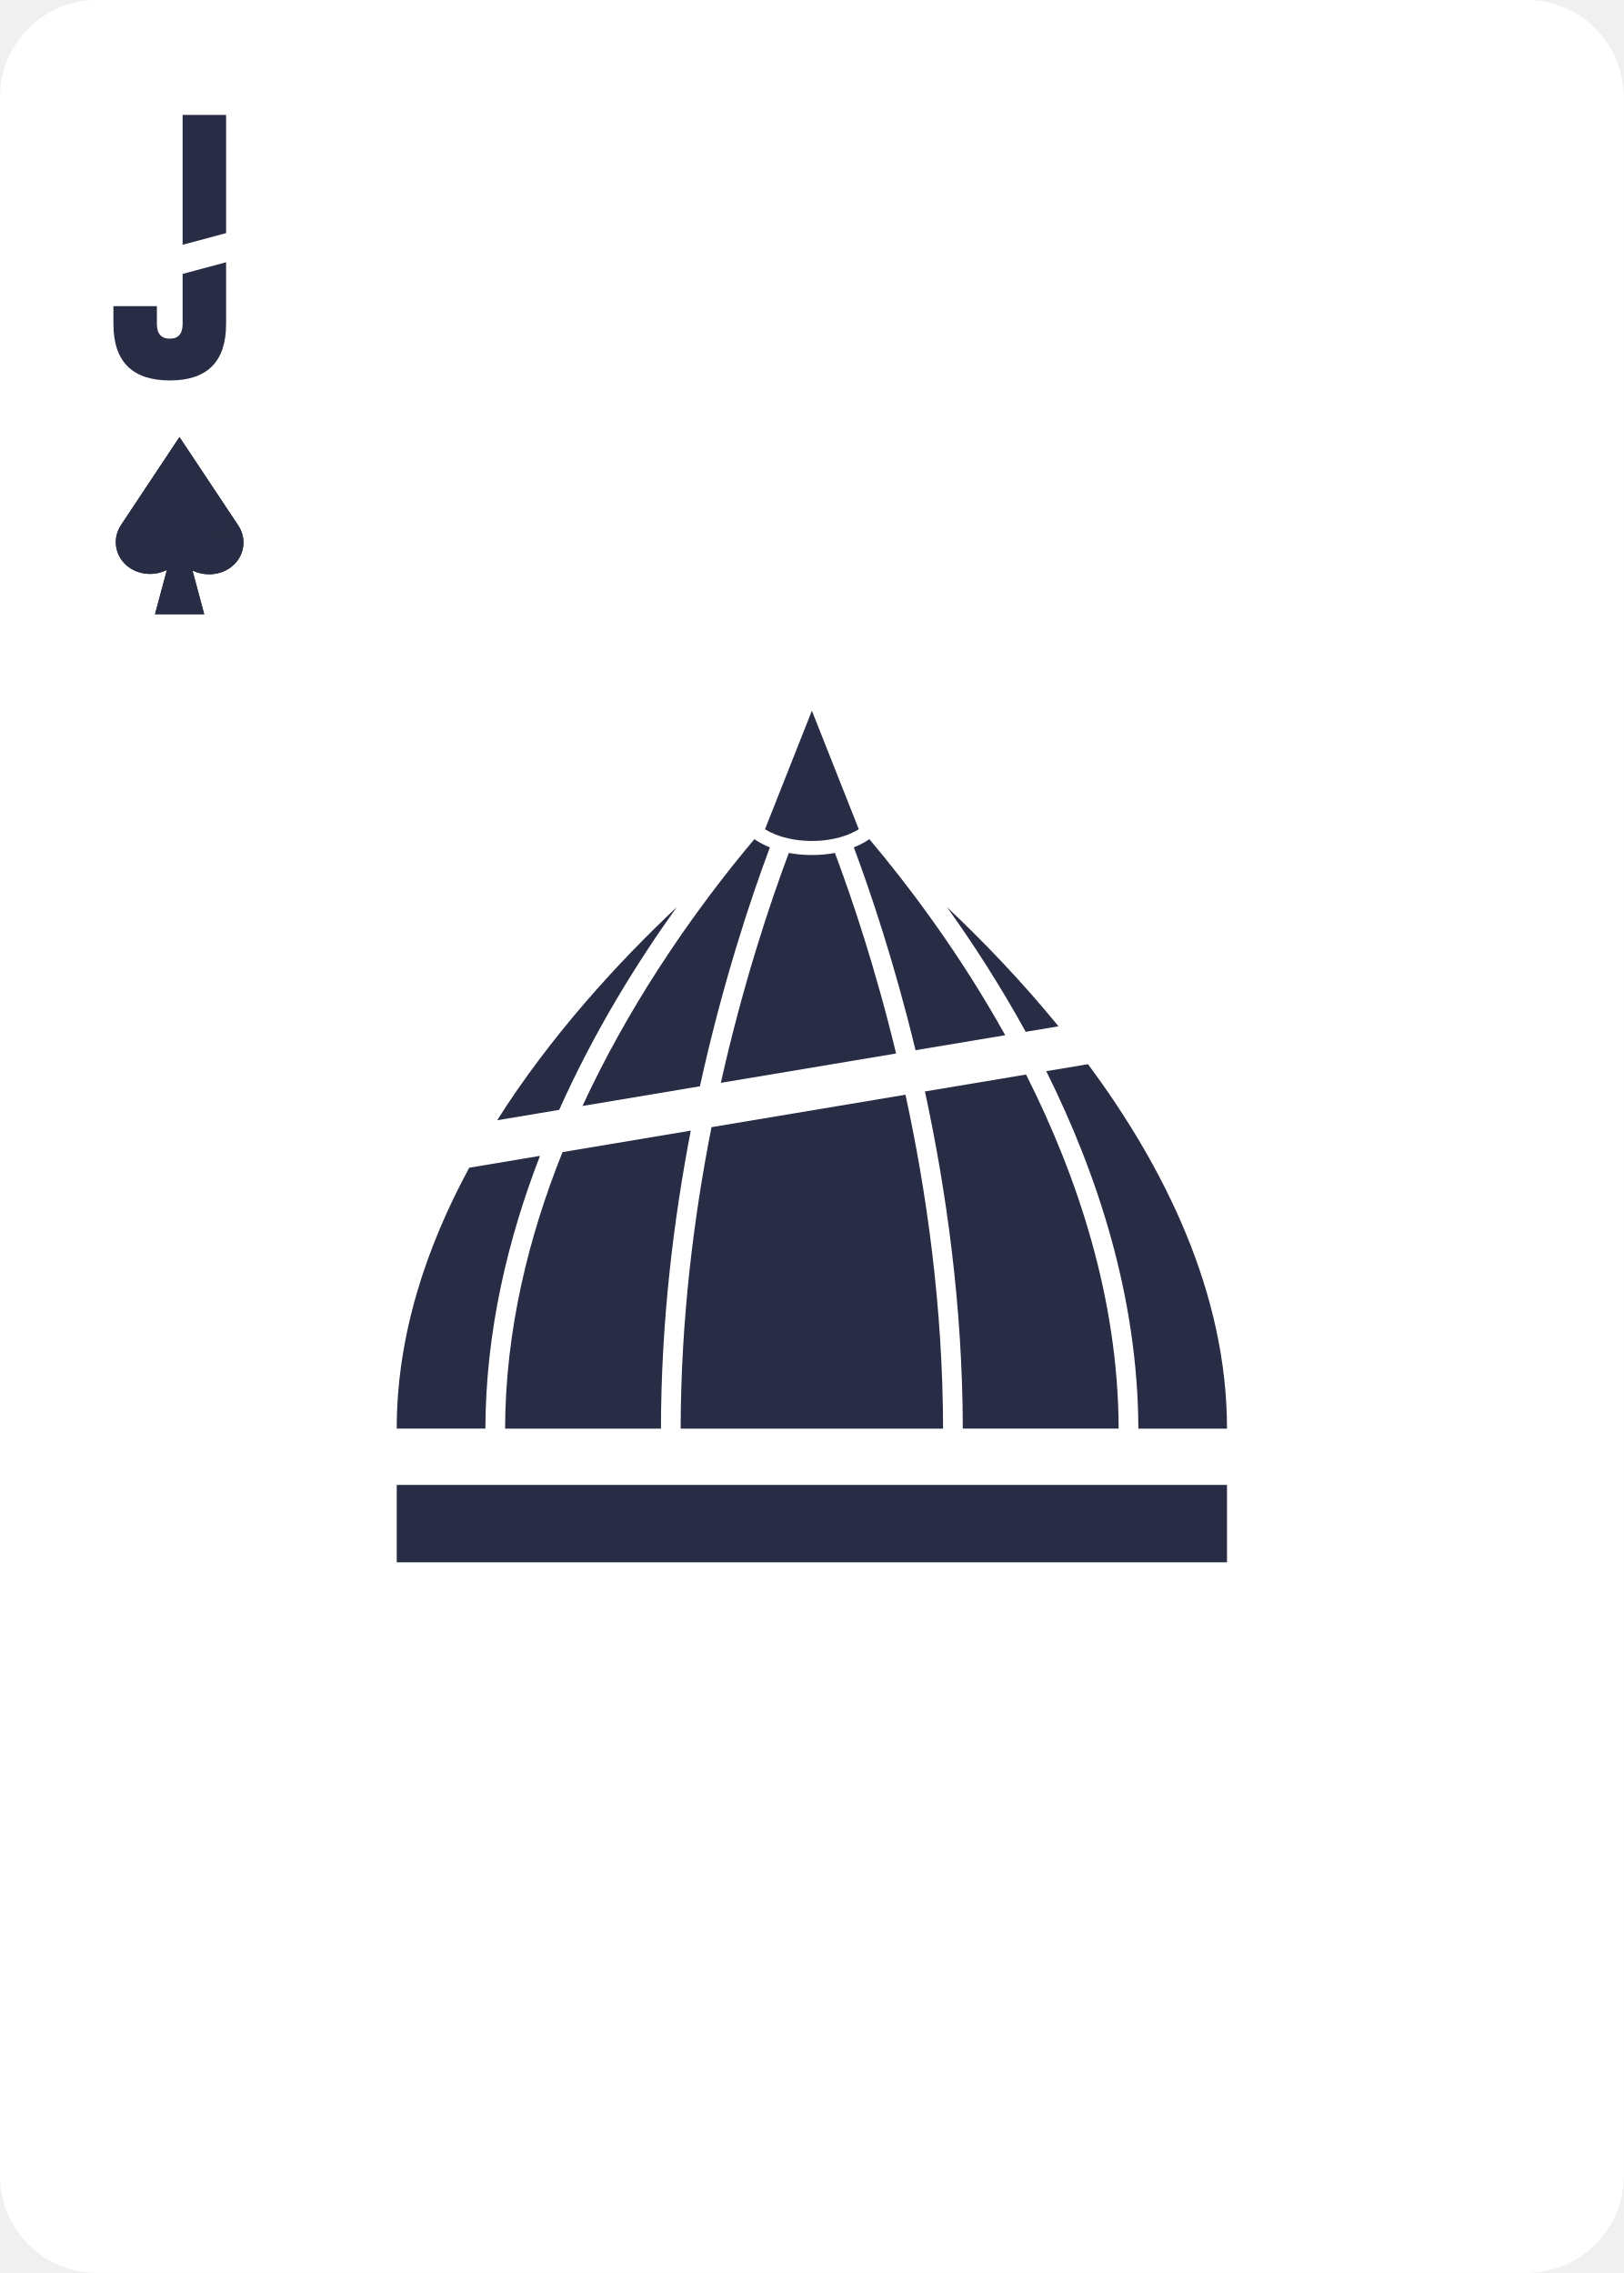
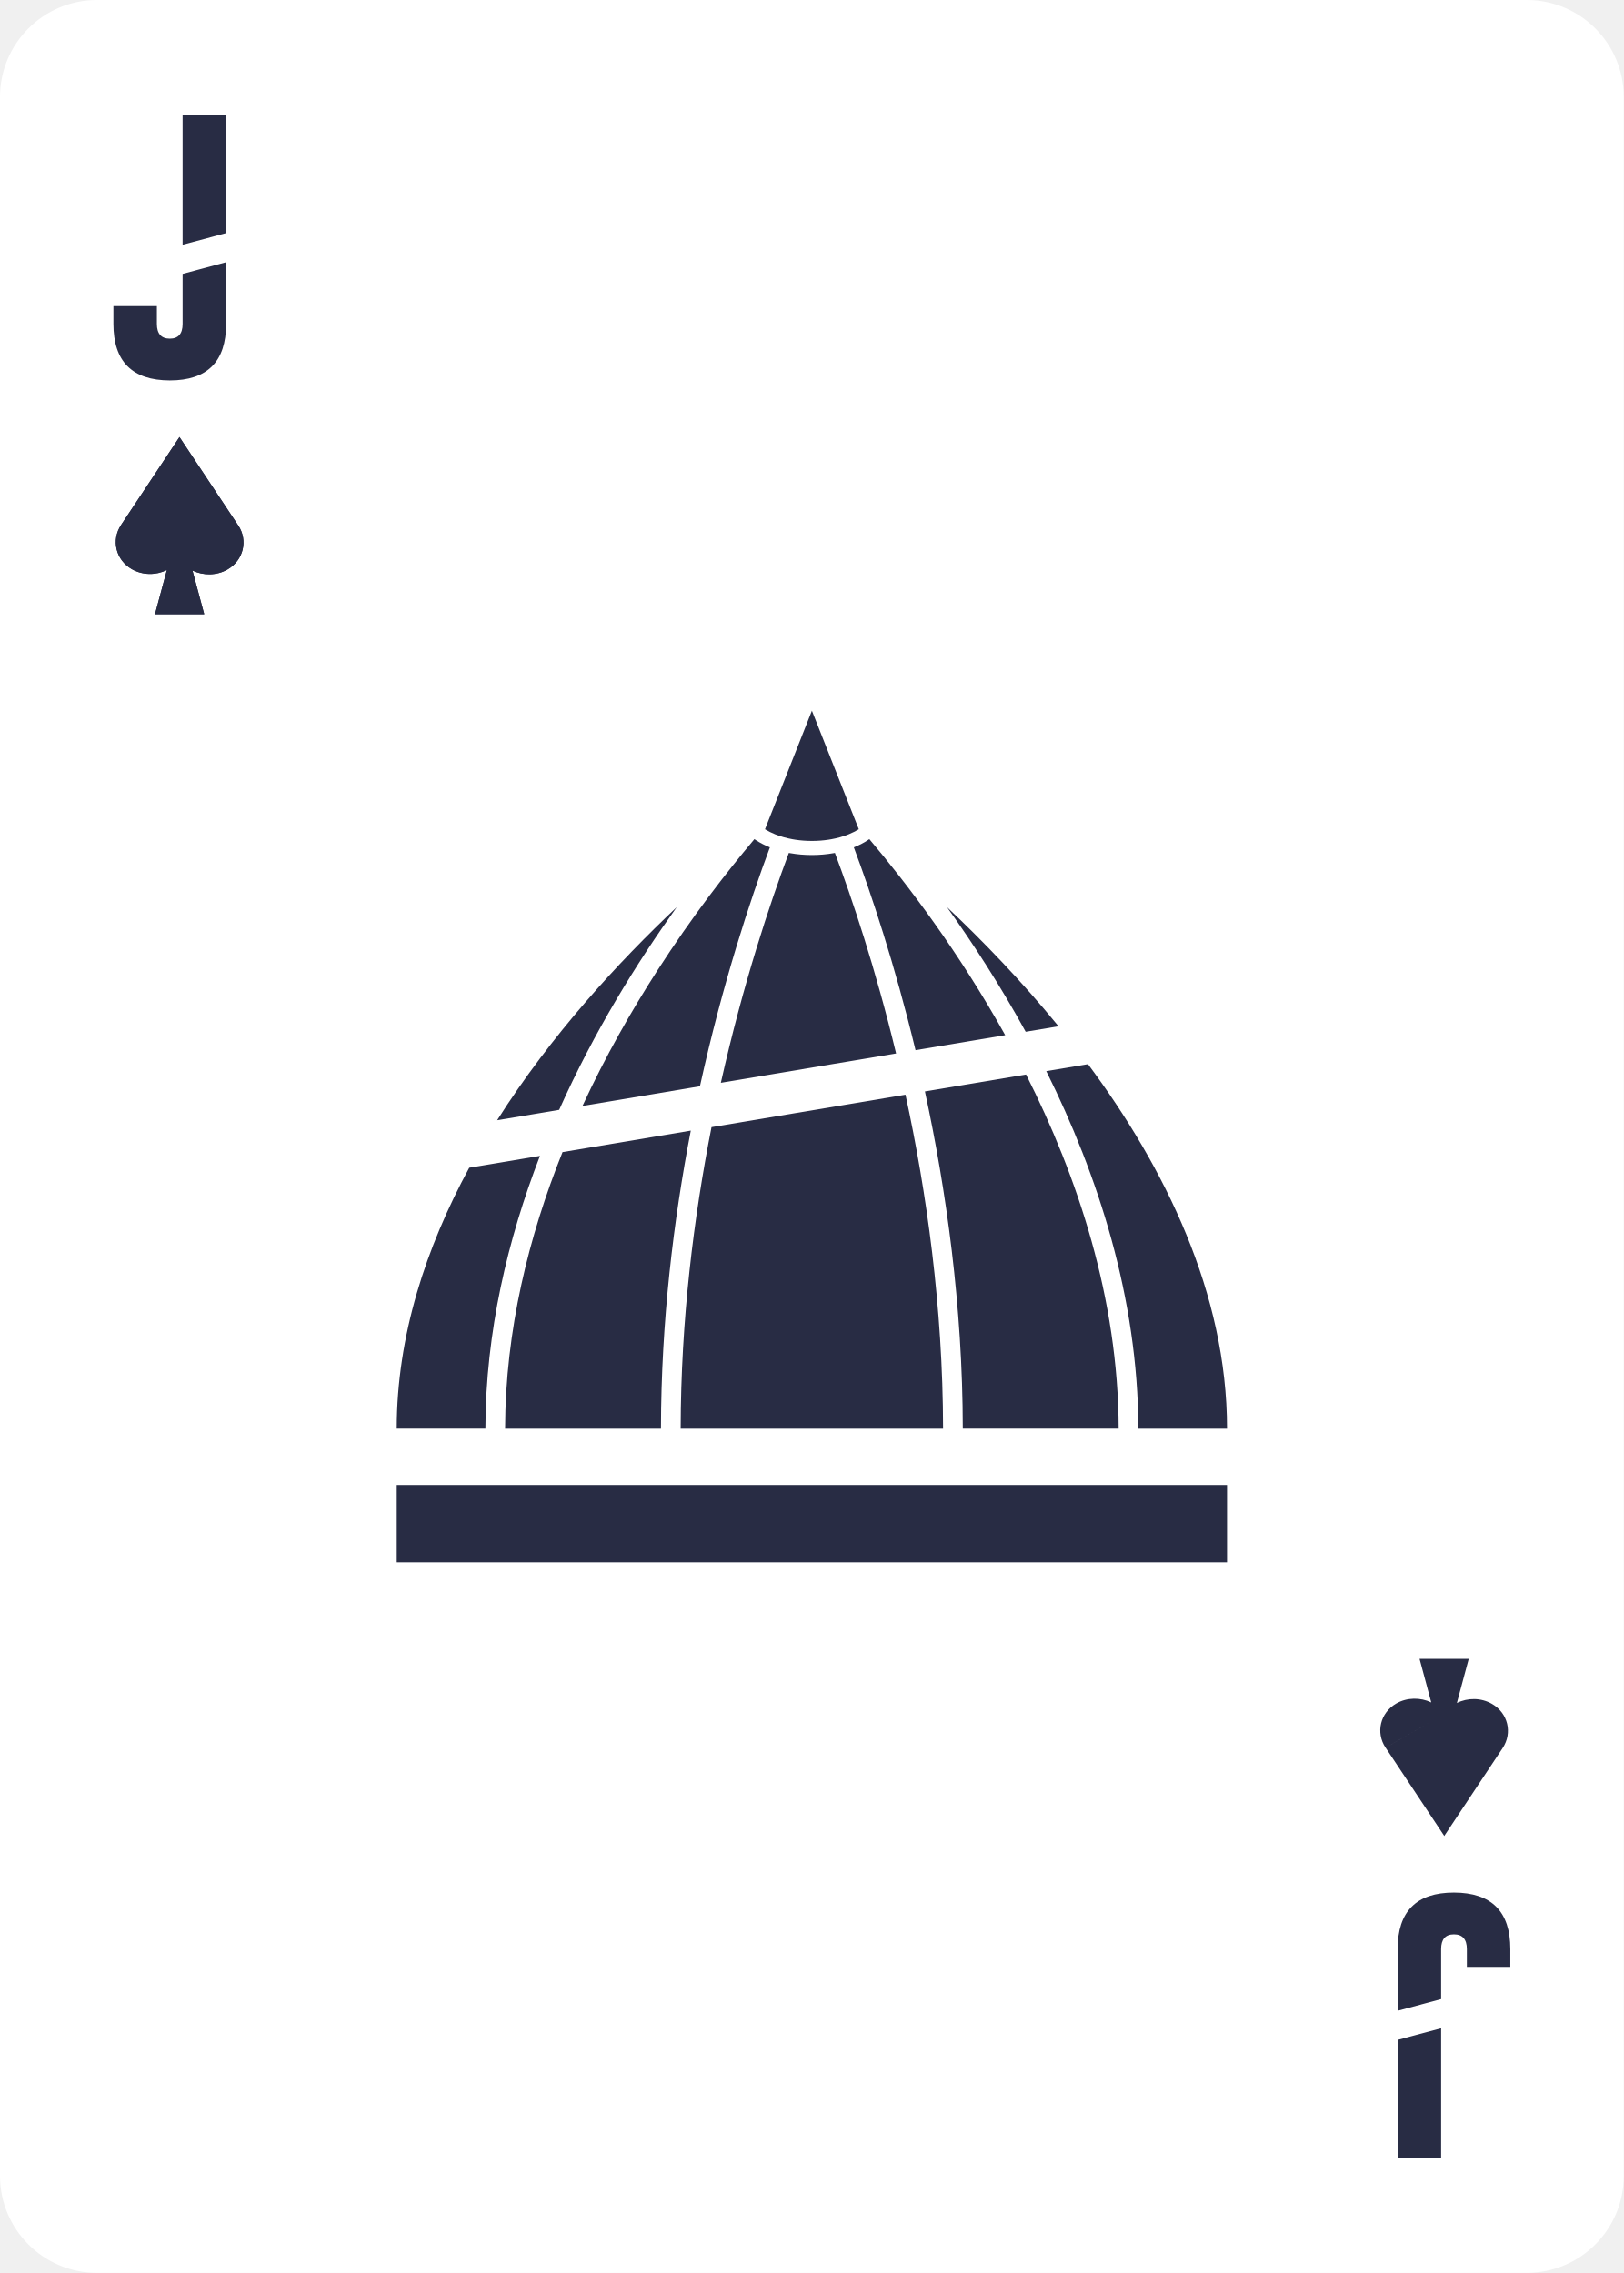
<svg xmlns="http://www.w3.org/2000/svg" viewBox="0 0 750 1050">
-   <g id="uuid-1f674d93-2859-4be5-8c50-5beabbac8c12">
+   <g id="uuid-4365b4b5-24f7-4914-b142-a5cb12fcdf48">
    <rect width="750" height="1049.95" rx="44.82" ry="44.82" style="fill:#fff;" />
  </g>
-   <g id="uuid-4278a05a-8ca5-4c14-b6c4-ed0b99703c89">
+   <g id="uuid-b6ca44f1-052b-479d-9da3-d2b9dd1f338a">
    <g>
      <rect x="183.25" y="685.95" width="383.5" height="35.75" style="fill:#282c44;" />
      <path d="M312.57,419.06c-27,25.45-58.03,59.15-82.94,98.44l28.65-4.8c16.18-36.22,35.97-68.05,54.29-93.64Z" style="fill:#282c44;" />
      <path d="M269.04,510.9l54.25-9.09c10.47-47.68,23.31-86.27,32.32-110.37-.03-.01-.07-.03-.09-.04-2.25-.91-4.34-1.98-6.19-3.17l-.57-.38c-.12-.08-.22-.16-.31-.21-12.82,15.21-28.85,35.87-44.85,60.74-12,18.64-23.97,39.65-34.55,62.52Z" style="fill:#282c44;" />
      <path d="M385.06,394.11c-3.2,.57-6.58,.87-10.06,.87s-6.86-.3-10.06-.87l-.58-.1c-8.66,23.11-21.1,60.2-31.41,106.2l80.95-13.55c-9.59-39.73-20.46-71.85-28.26-92.65l-.57,.1Z" style="fill:#282c44;" />
      <path d="M394.38,391.44c7.93,21.23,18.84,53.69,28.5,93.7l41.42-6.93c-21.35-38.38-45.11-69.64-62.75-90.57-.08,.05-.17,.12-.26,.18l-.57,.38c-1.27,.83-3.37,2.04-6.27,3.21-.03,.01-.04,.01-.06,.03Z" style="fill:#282c44;" />
      <path d="M488.92,474.1c-17.15-21.02-35.07-39.57-51.51-55.05,11.96,16.7,24.54,36.08,36.35,57.59l15.16-2.54Z" style="fill:#282c44;" />
      <path d="M249.42,533.95l-32.68,5.47c-19.92,36.75-33.49,77.56-33.49,120.52h40.95c.14-44.82,10.32-87.49,25.22-126Z" style="fill:#282c44;" />
      <path d="M233.3,659.95h71.99c.07-49.57,5.82-96.45,13.78-137.66l-59.24,9.92c-15.59,38.86-26.39,82.17-26.53,127.74Z" style="fill:#282c44;" />
      <path d="M418.25,505.7l-89.61,14.99c-8.19,41.5-14.17,88.97-14.25,139.26h121.21c-.08-56.43-7.62-109.36-17.36-154.25Z" style="fill:#282c44;" />
      <path d="M516.7,659.95c-.19-60.12-18.95-116.35-42.77-163.57l-46.71,7.81c9.82,45.37,17.41,98.81,17.49,155.75h71.99Z" style="fill:#282c44;" />
      <path d="M525.8,659.95h40.95c0-62.67-28.87-120.74-64.21-168.35l-19.28,3.22c23.78,47.79,42.34,104.48,42.54,165.13Z" style="fill:#282c44;" />
      <path d="M357.91,385.36s.04,.01,.05,.03c2.48,1.01,5.23,1.79,8.14,2.31l.62,.1,.56,.1c4.94,.77,10.57,.77,15.5-.01l.51-.09,.64-.1c2.85-.51,5.58-1.27,8.09-2.3,.03-.01,.05-.03,.08-.03,1.75-.73,3.13-1.44,4.12-2.03,.16-.09,.31-.18,.46-.27l-.85-2.13-9.39-23.74-11.43-28.9-11.43,28.9-9.4,23.76-.83,2.11c.14,.09,.3,.18,.45,.27,1,.6,2.38,1.33,4.11,2.02Z" style="fill:#282c44;" />
      <path d="M401.51,387.6s.03,.04,.04,.05c.01,0,.01-.01,.01-.01-.01-.01-.04-.03-.05-.04Z" style="fill:#282c44;" />
    </g>
    <g>
      <polygon points="104.43 107.69 104.43 53.1 84.35 53.1 84.35 113.07 104.43 107.69" style="fill:#282c44;" />
      <path d="M84.35,126.53v23.11c0,4.54-1.97,6.81-5.91,6.81s-5.97-2.27-5.97-6.81v-8.2h-20.08v8.2c0,17.37,8.68,26.07,26.05,26.11,17.33,0,25.99-8.7,25.99-26.11v-28.49l-20.08,5.38Z" style="fill:#282c44;" />
    </g>
    <path d="M110.02,242.67l-23.15,13.29h0s23.13-13.29,23.13-13.29l-27.04-40.69v-.17l-27.04,40.69h.01c-4.66,7.03-2.45,16.16,4.94,20.4,5.02,2.88,11.19,2.89,16.21,.41l-5.48,20.4h22.72l-5.41-20.15c4.99,2.4,11.2,2.36,16.16-.49,7.39-4.25,9.62-13.38,4.95-20.4" style="fill:#282c44;" />
    <path d="M110.02,242.67l-23.15,13.29h0s23.13-13.29,23.13-13.29l-27.04-40.69v-.17l-27.04,40.69h.01c-4.66,7.03-2.45,16.16,4.94,20.4,5.02,2.88,11.19,2.89,16.21,.41l-5.48,20.4h22.72l-5.41-20.15c4.99,2.4,11.2,2.36,16.16-.49,7.39-4.25,9.62-13.38,4.95-20.4" style="fill:#282c44;" />
+     <g>
+       <polygon points="645.57 942.31 645.57 996.9 665.65 996.9 665.65 936.93 645.57 942.31" style="fill:#282c44;" />
+       <path d="M665.65,923.47v-23.11c0-4.54,1.97-6.81,5.91-6.81s5.97,2.27,5.97,6.81v8.2h20.08v-8.2c0-17.37-8.68-26.07-26.05-26.11-17.33,0-25.99,8.7-25.99,26.11v28.49l20.08-5.38Z" style="fill:#282c44;" />
+     </g>
+     <path d="M639.98,807.33l23.15-13.29h0s-23.13,13.29-23.13,13.29l27.04,40.69v.17l27.04-40.69h-.01c4.66-7.03,2.45-16.16-4.94-20.4-5.02-2.88-11.19-2.89-16.21-.41l5.48-20.4h-22.72l5.41,20.15c-4.99-2.4-11.2-2.36-16.16,.49-7.39,4.25-9.62,13.38-4.95,20.4" style="fill:#282c44;" />
  </g>
</svg>
